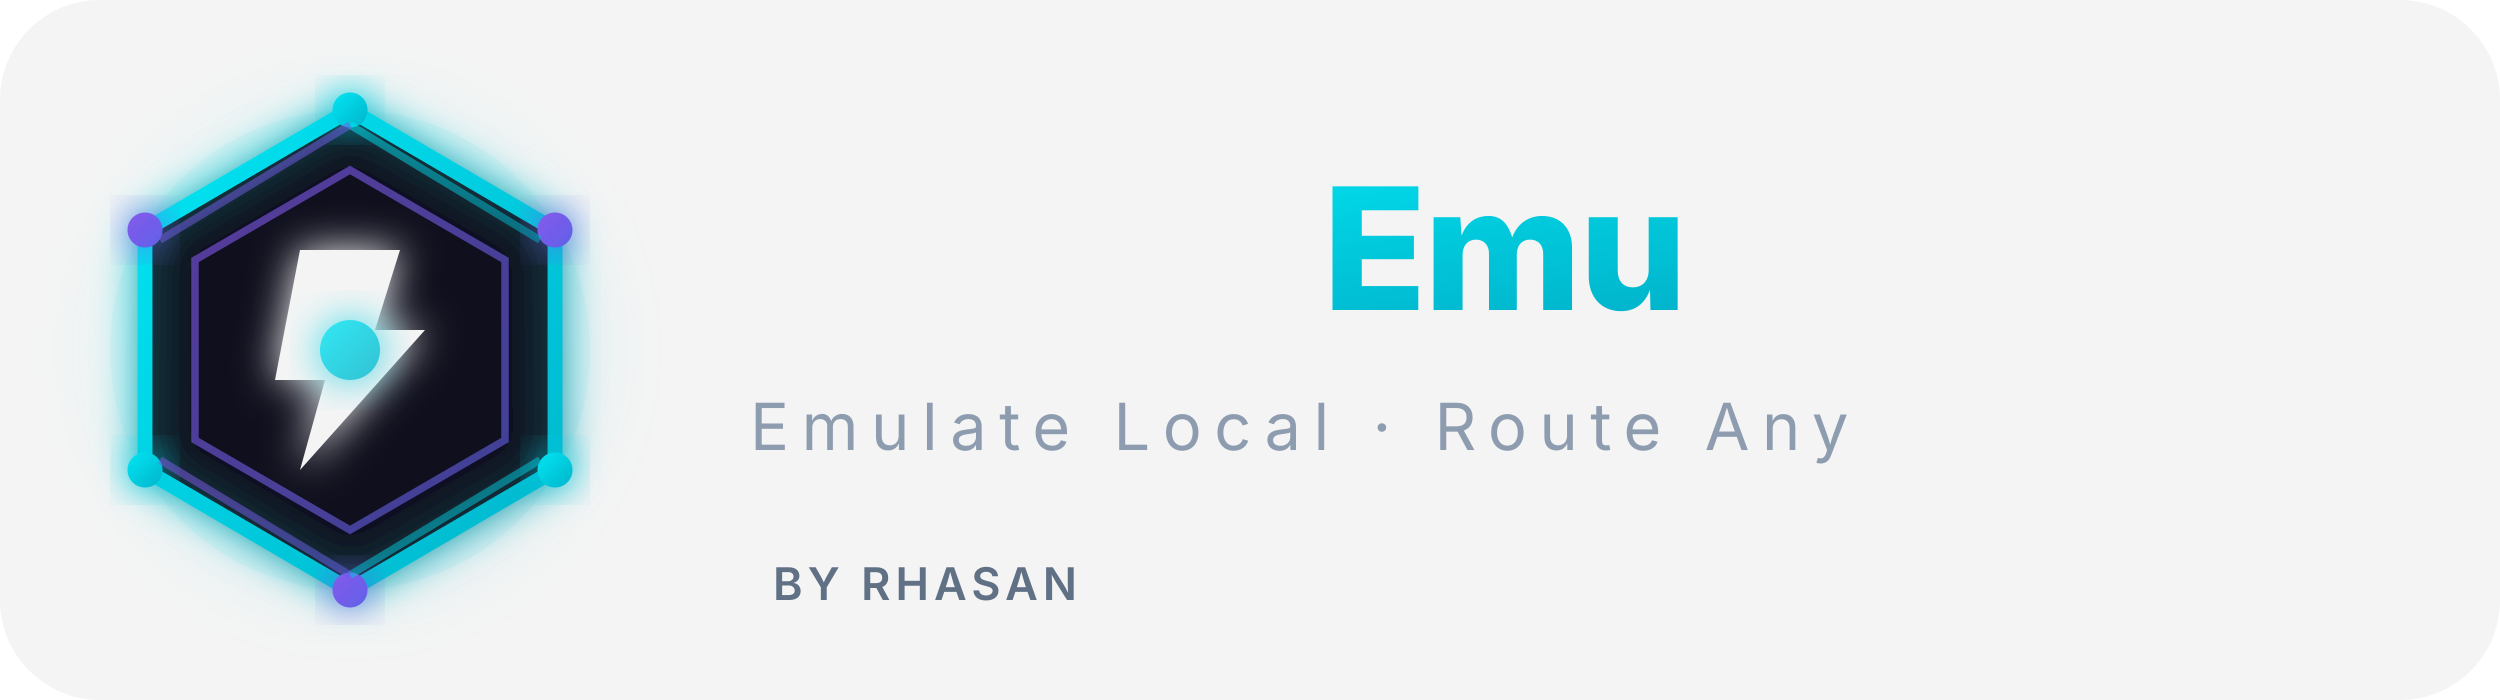
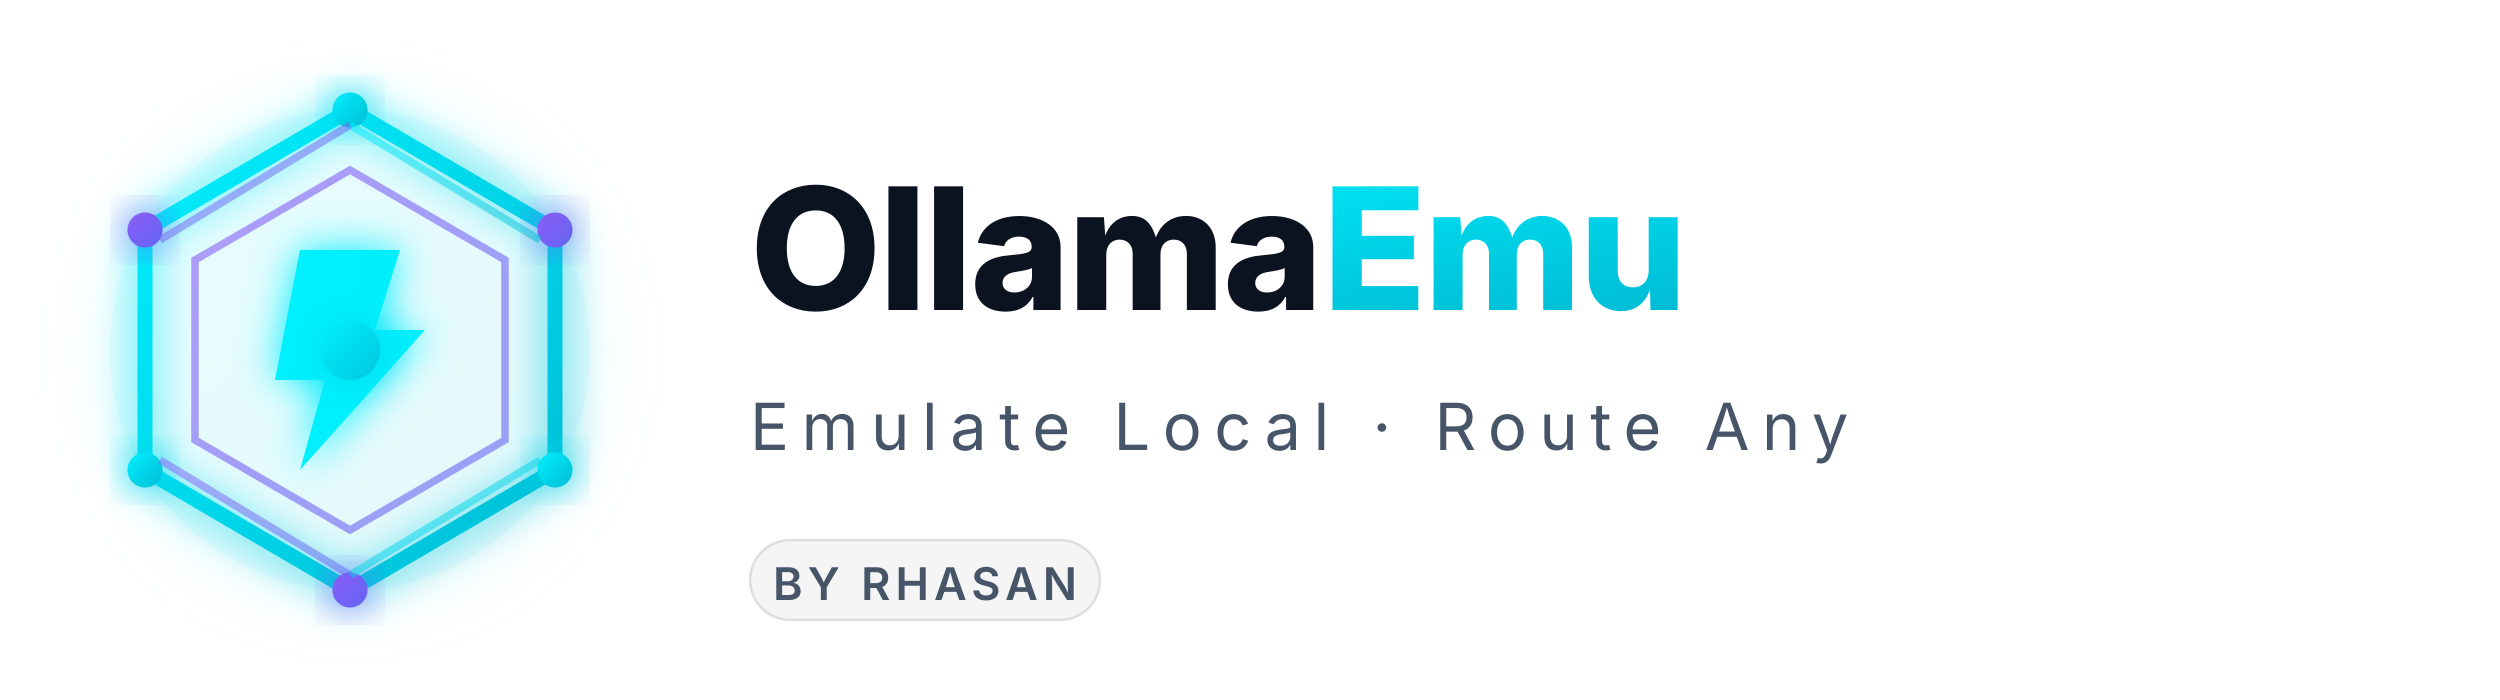
<svg xmlns="http://www.w3.org/2000/svg" width="500" height="140" viewBox="0 0 500 140" fill="none" style="max-width: 100%; height: auto;">
  <defs>
    <linearGradient id="brandCyan" x1="0" y1="0" x2="1" y2="1">
      <stop offset="0%" stop-color="#00f0ff" />
      <stop offset="100%" stop-color="#00bcd4" />
    </linearGradient>
    <linearGradient id="brandPurple" x1="0" y1="0" x2="1" y2="1">
      <stop offset="0%" stop-color="#8b5cf6" />
      <stop offset="100%" stop-color="#6366f1" />
    </linearGradient>
    <linearGradient id="wordmarkGrad" x1="0" y1="0" x2="300" y2="0">
-       <stop offset="0%" stop-color="#ffffff" />
-       <stop offset="55%" stop-color="#ffffff" />
-       <stop offset="55.1%" stop-color="#8b5cf6" />
+       <stop offset="0%" stop-color="#00f0ff" />
+       <stop offset="55%" stop-color="#8b5cf6" />
      <stop offset="75%" stop-color="#00f0ff" />
-       <stop offset="100%" stop-color="#00f0ff" />
+       <stop offset="100%" stop-color="#6366f1" />
    </linearGradient>
    <filter id="glow" x="-50%" y="-50%" width="200%" height="200%">
      <feGaussianBlur stdDeviation="4" result="blur" />
      <feMerge>
        <feMergeNode in="blur" />
        <feMergeNode in="SourceGraphic" />
      </feMerge>
    </filter>
    <filter id="softGlow" x="-50%" y="-50%" width="200%" height="200%">
      <feGaussianBlur stdDeviation="8" result="blur" />
      <feMerge>
        <feMergeNode in="blur" />
        <feMergeNode in="SourceGraphic" />
      </feMerge>
    </filter>
+     <style>
+       .wm       { fill: #0b1220; }
+       .tag      { fill: #475569; }
+       .badge-bg { fill: rgba(15,23,42,0.04); stroke: rgba(15,23,42,0.12); }
+       .badge-tx { fill: #475569; }
+       @media (prefers-color-scheme: dark) {
+         .wm       { fill: url(#wordmarkGrad); }
+         .tag      { fill: #94a3b8; }
+         .badge-bg { fill: rgba(255,255,255,0.06); stroke: rgba(255,255,255,0.10); }
+         .badge-tx { fill: #94a3b8; }
+       }
+     </style>
  </defs>
  <g transform="translate(70, 70)">
    <circle cx="0" cy="0" r="48" fill="url(#brandCyan)" opacity="0.1" filter="url(#softGlow)" />
-     <polygon points="0,-48 41,-24 41,24 0,48 -41,24 -41,-24" fill="rgba(12, 12, 26, 0.9)" stroke="url(#brandCyan)" stroke-width="3" filter="url(#glow)" />
+     <polygon points="0,-48 41,-24 41,24 0,48 -41,24 -41,-24" fill="none" stroke="url(#brandCyan)" stroke-width="3" filter="url(#glow)" />
    <polygon points="0,-36 31,-18 31,18 0,36 -31,18 -31,-18" fill="none" stroke="url(#brandPurple)" stroke-width="1.5" opacity="0.6" />
    <path d="M -10,-20 L 10,-20 L 5,-4 L 15,-4 L -10,24 L -5,6 L -15,6 Z" fill="url(#wordmarkGrad)" filter="url(#glow)" />
    <circle cx="0" cy="-48" r="3.5" fill="url(#brandCyan)" filter="url(#glow)" />
    <circle cx="41" cy="-24" r="3.5" fill="url(#brandPurple)" filter="url(#glow)" />
    <circle cx="41" cy="24" r="3.5" fill="url(#brandCyan)" filter="url(#glow)" />
    <circle cx="0" cy="48" r="3.5" fill="url(#brandPurple)" filter="url(#glow)" />
    <circle cx="-41" cy="24" r="3.5" fill="url(#brandCyan)" filter="url(#glow)" />
    <circle cx="-41" cy="-24" r="3.5" fill="url(#brandPurple)" filter="url(#glow)" />
    <line x1="0" y1="-45" x2="38" y2="-22" stroke="url(#brandCyan)" stroke-width="1.5" opacity="0.5" />
    <line x1="38" y1="-22" x2="38" y2="22" stroke="url(#brandPurple)" stroke-width="1.5" opacity="0.5" />
    <line x1="38" y1="22" x2="0" y2="45" stroke="url(#brandCyan)" stroke-width="1.5" opacity="0.5" />
    <line x1="0" y1="45" x2="-38" y2="22" stroke="url(#brandPurple)" stroke-width="1.5" opacity="0.5" />
    <line x1="-38" y1="22" x2="-38" y2="-22" stroke="url(#brandCyan)" stroke-width="1.5" opacity="0.5" />
    <line x1="-38" y1="-22" x2="0" y2="-45" stroke="url(#brandPurple)" stroke-width="1.5" opacity="0.5" />
    <circle cx="0" cy="0" r="6" fill="url(#brandCyan)" opacity="0.8" filter="url(#glow)" />
  </g>
  <g transform="translate(150, 0)">
-     <text x="0" y="62" fill="url(#wordmarkGrad)" font-family="'Segoe UI', 'Inter', system-ui, -apple-system, sans-serif" font-size="34" font-weight="800" letter-spacing="-0.5">
+     <text class="wm" x="0" y="62" font-family="'Segoe UI', 'Inter', system-ui, -apple-system, sans-serif" font-size="34" font-weight="800" letter-spacing="-0.5">
      Ollama<tspan fill="url(#brandCyan)">Emu</tspan>
    </text>
-     <text x="0" y="90" fill="#94a3b8" font-family="'Segoe UI', 'Inter', system-ui, -apple-system, sans-serif" font-size="13" font-weight="400" letter-spacing="2.5">
+     <text class="tag" x="0" y="90" font-family="'Segoe UI', 'Inter', system-ui, -apple-system, sans-serif" font-size="13" font-weight="400" letter-spacing="2.5">
      Emulate Local · Route Any
    </text>
-     <rect x="0" y="108" width="70" height="16" rx="8" fill="rgba(255, 255, 255, 0.06)" stroke="rgba(255, 255, 255, 0.08)" stroke-width="0.5" />
-     <text x="35" y="120" fill="#64748b" font-family="'Segoe UI', 'Inter', system-ui, -apple-system, sans-serif" font-size="9" font-weight="600" text-anchor="middle" letter-spacing="1">
+     <rect class="badge-bg" x="0" y="108" width="70" height="16" rx="8" stroke-width="0.5" />
+     <text class="badge-tx" x="35" y="120" font-family="'Segoe UI', 'Inter', system-ui, -apple-system, sans-serif" font-size="9" font-weight="600" text-anchor="middle" letter-spacing="1">
      BY RHASAN
    </text>
  </g>
-   <rect x="0" y="0" width="500" height="140" rx="20" fill="#0d0d1a" opacity="0.05" />
</svg>
